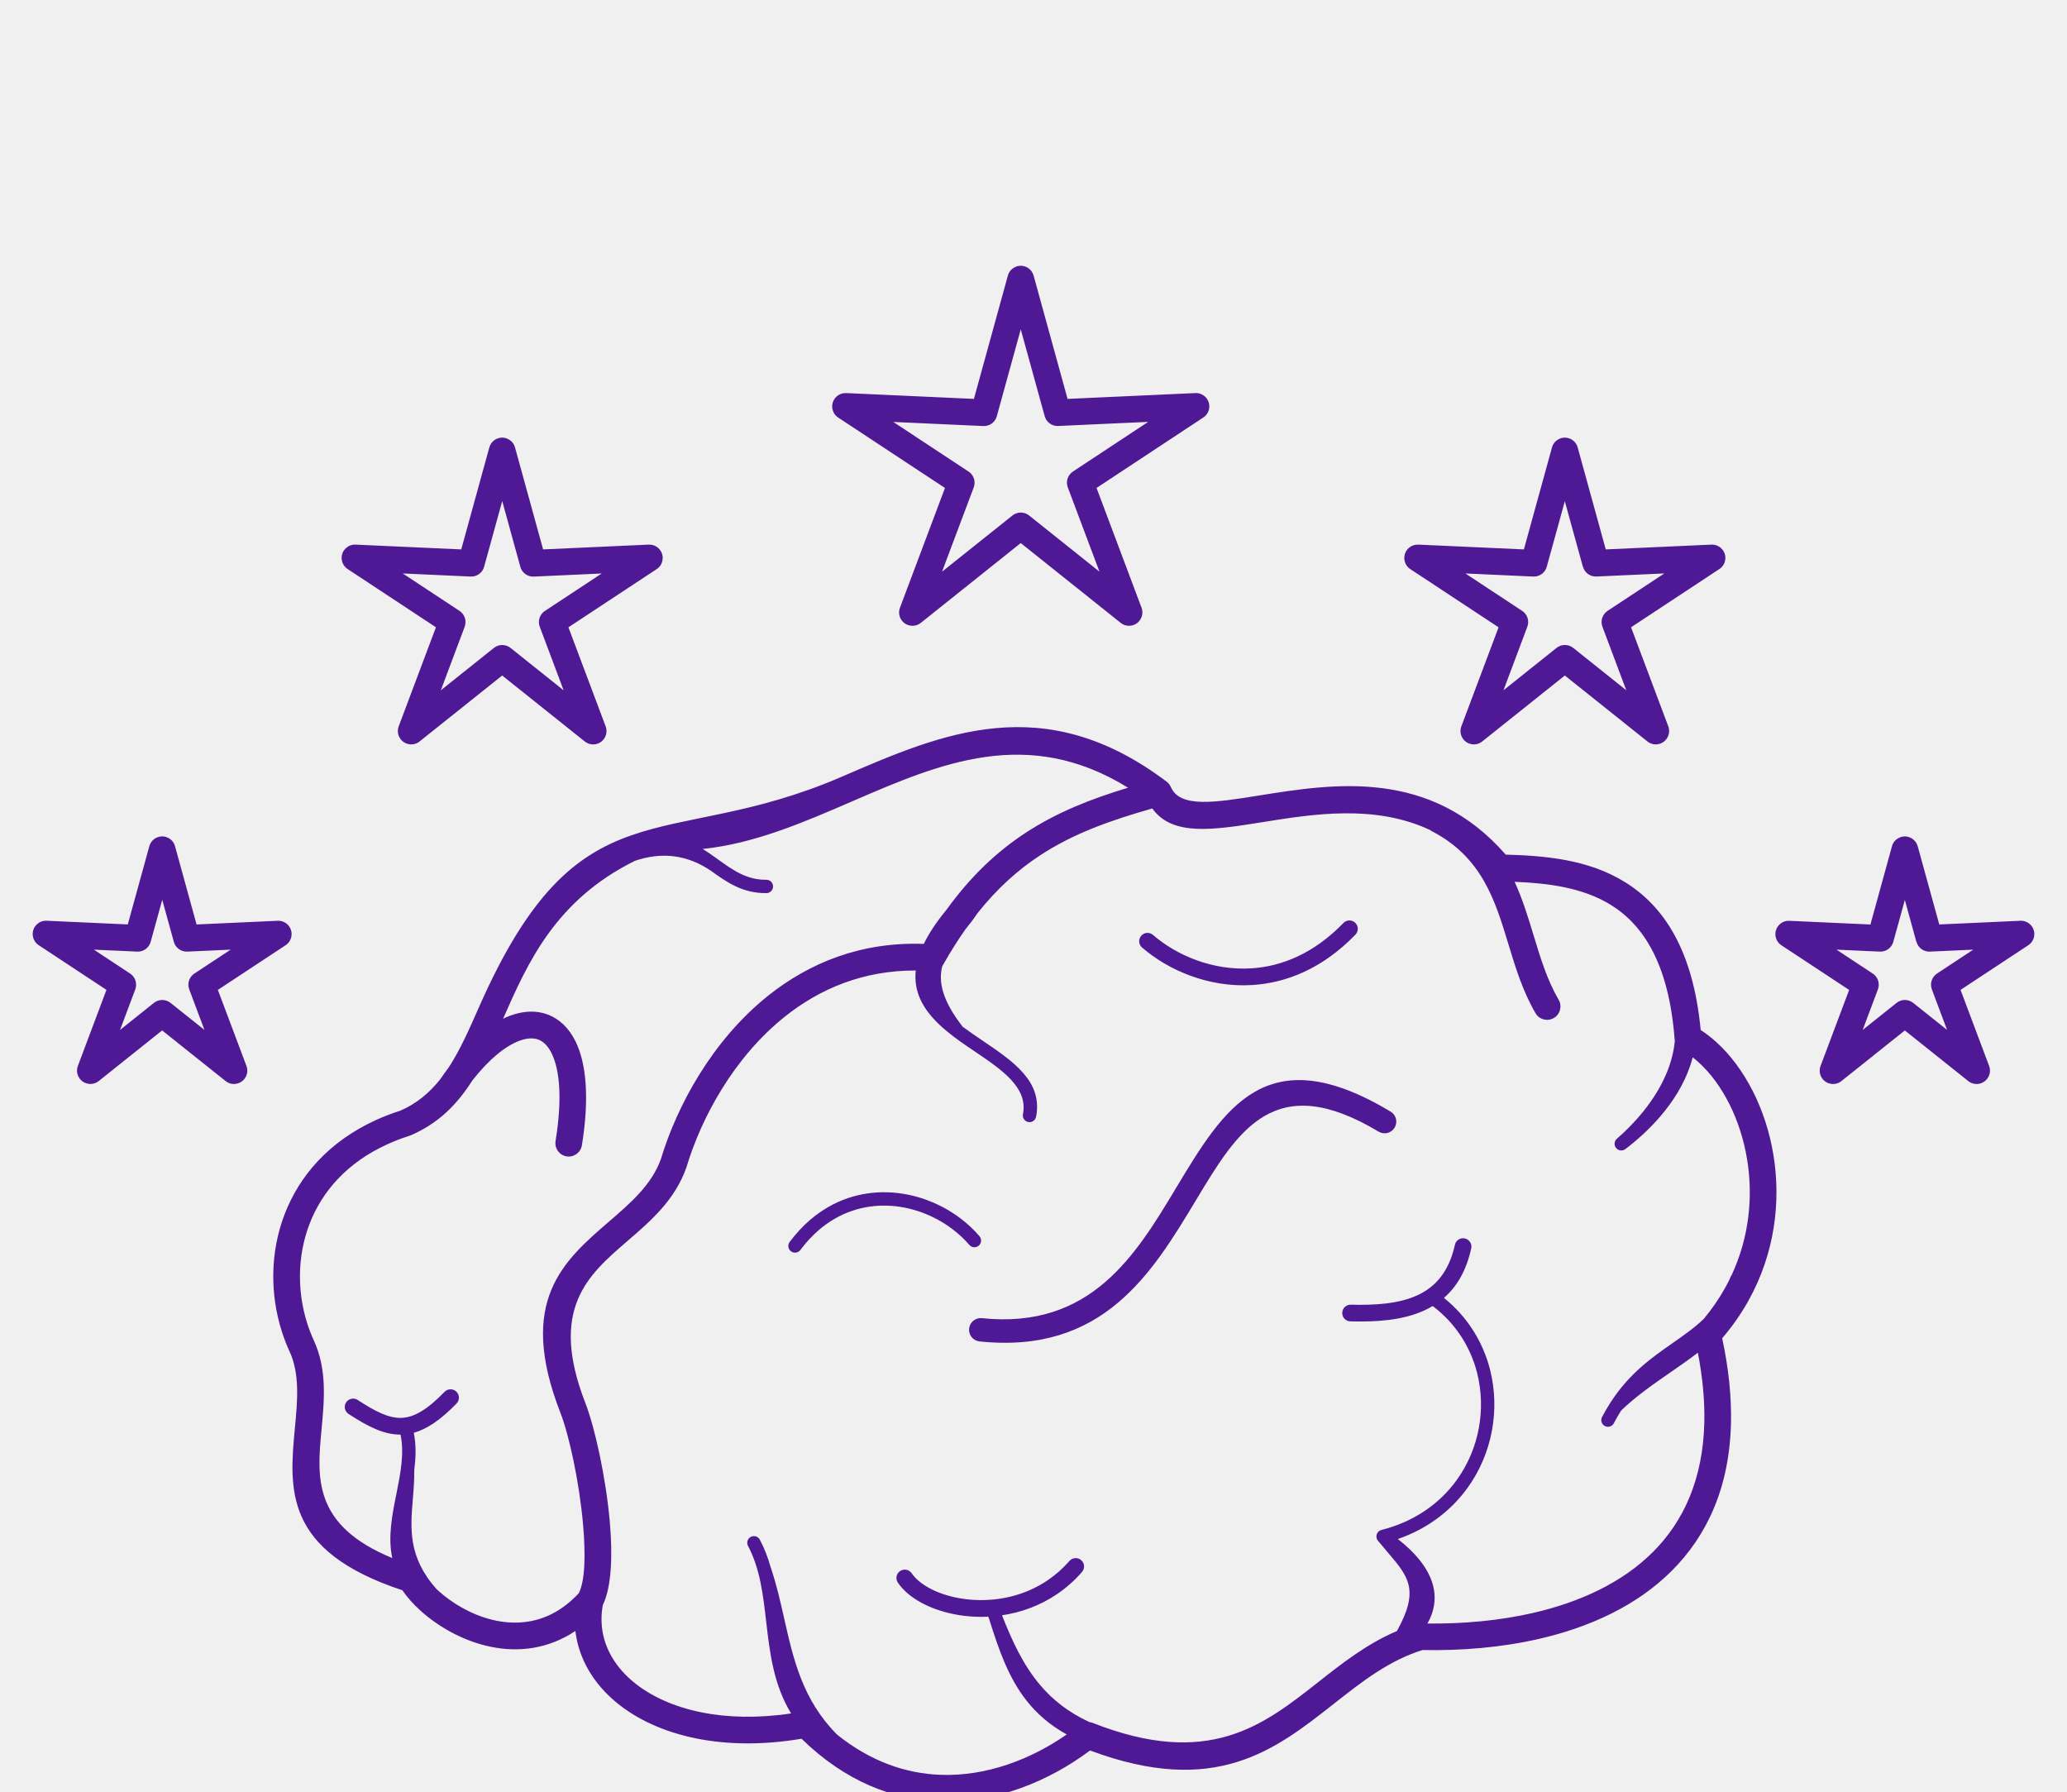
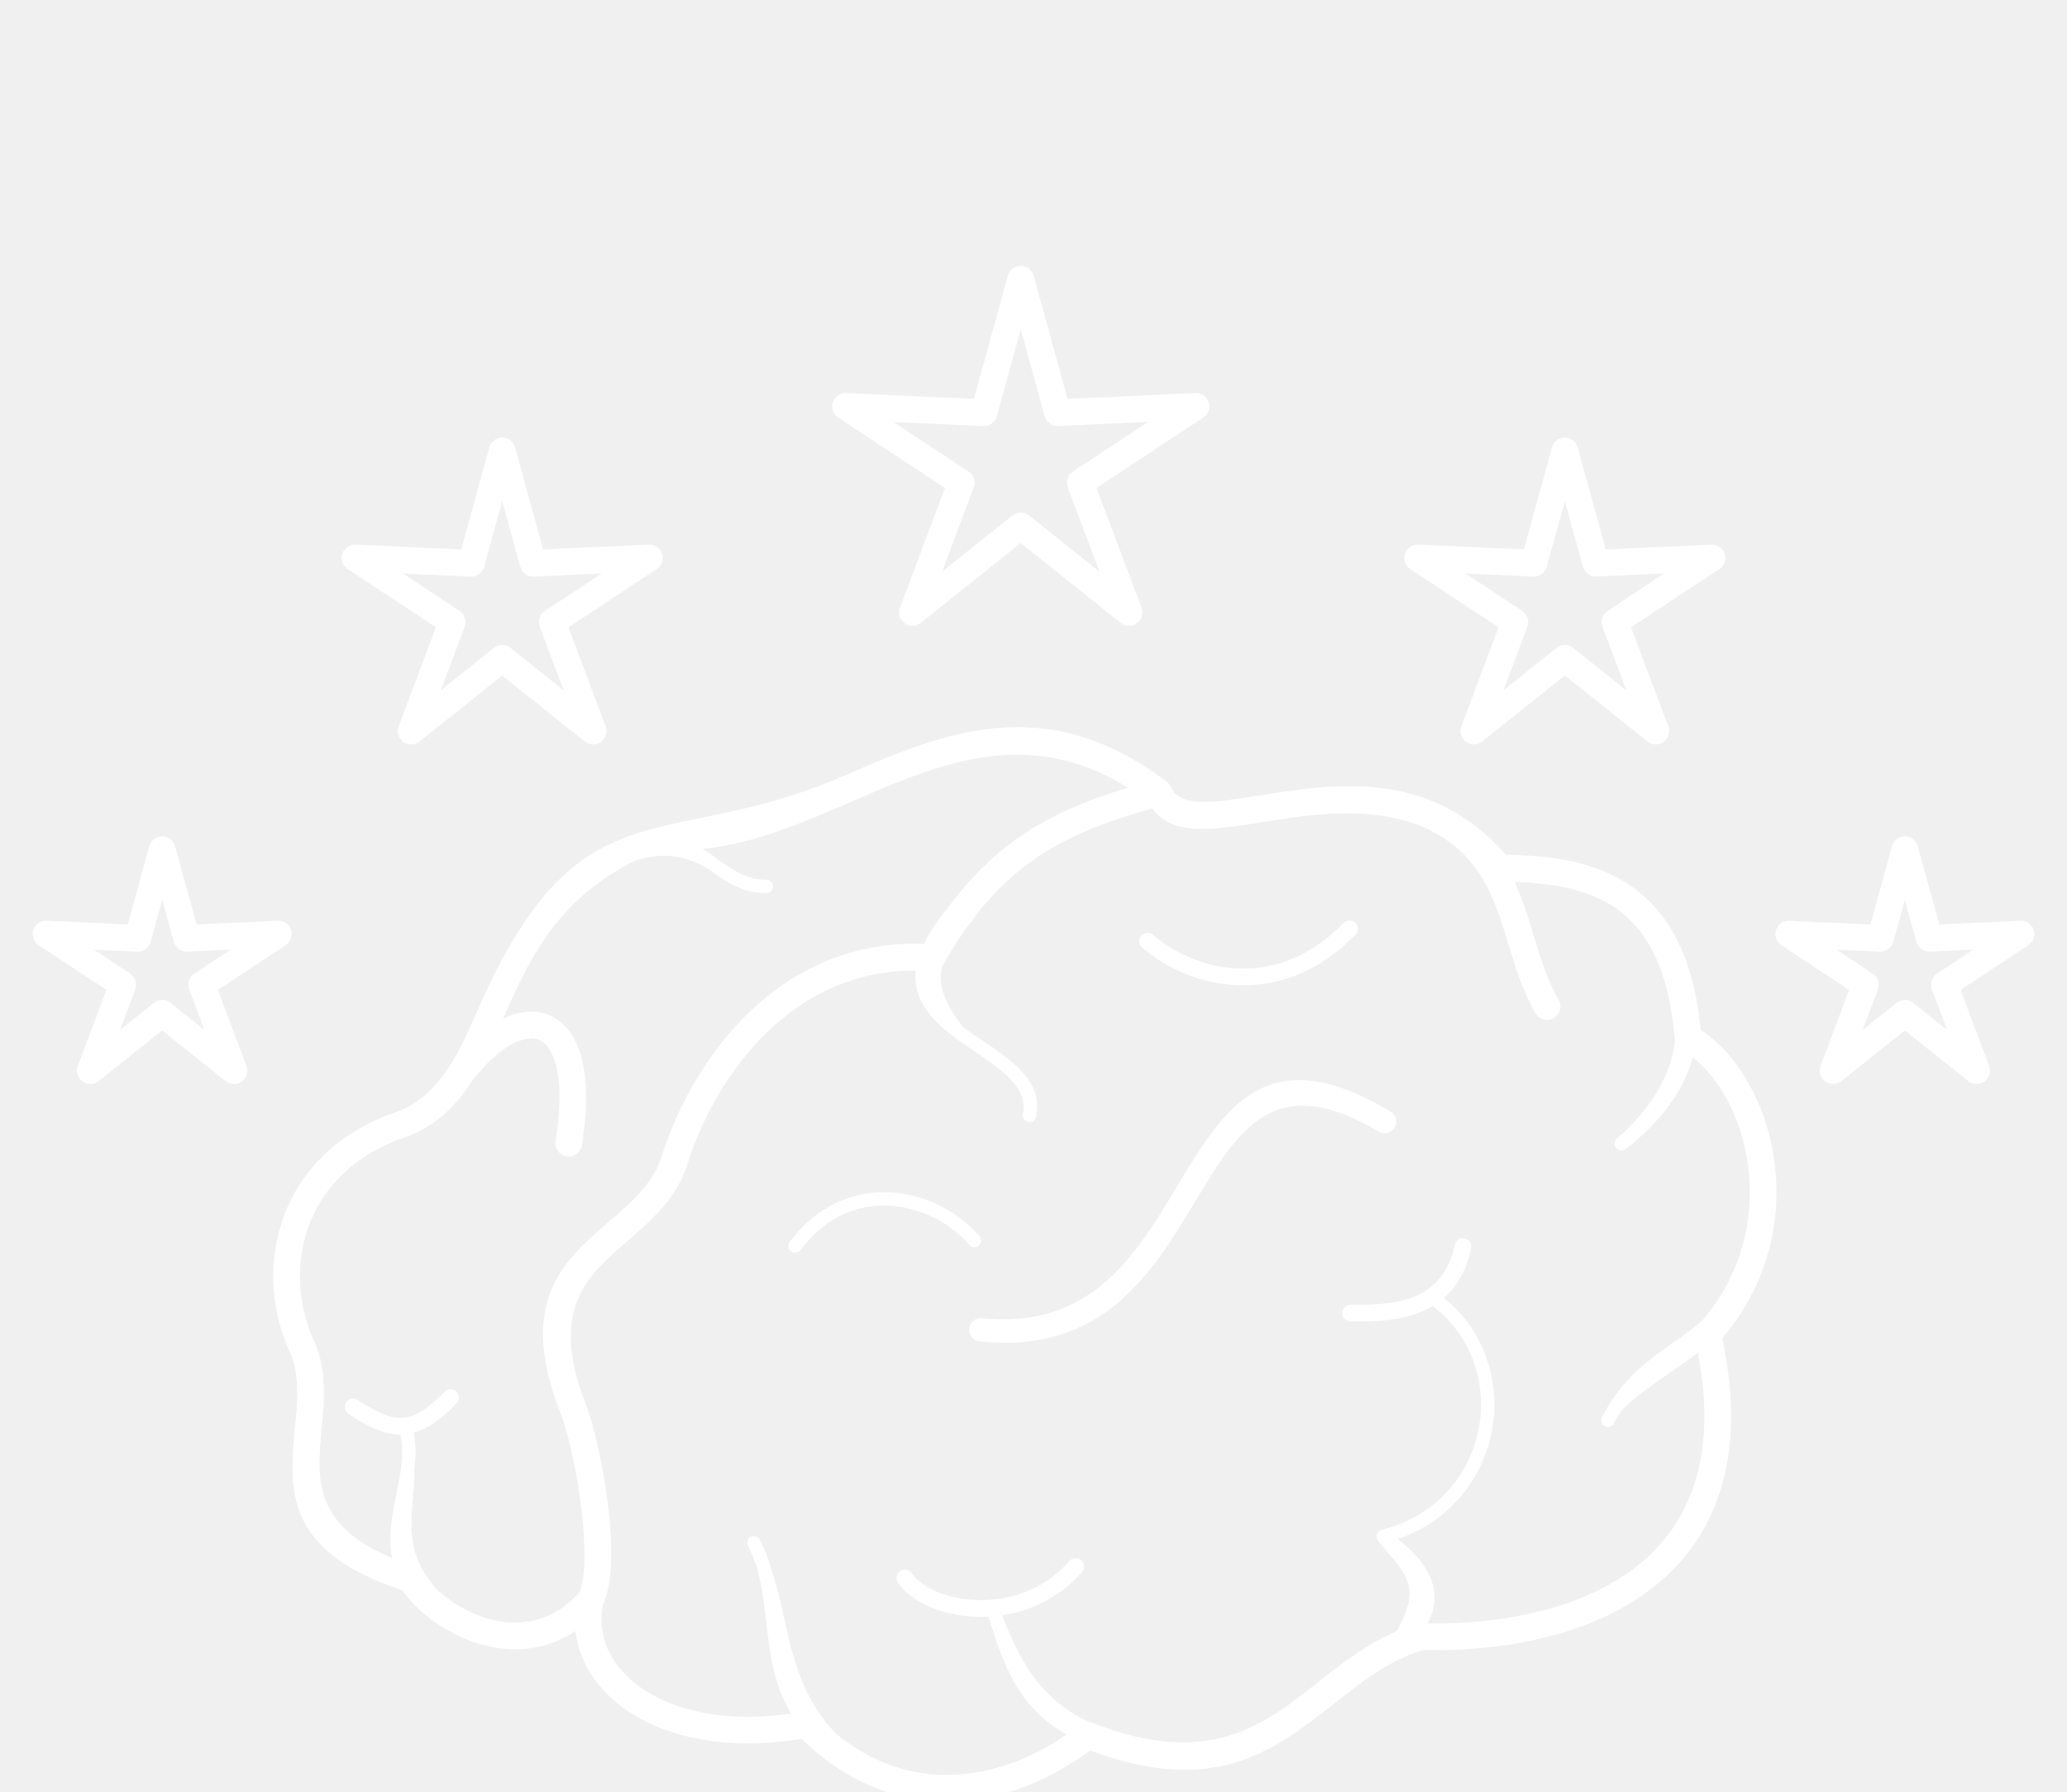
<svg xmlns="http://www.w3.org/2000/svg" xml:space="preserve" version="1.1" style="shape-rendering:geometricPrecision;text-rendering:geometricPrecision;image-rendering:optimizeQuality;" viewBox="0 0 60000 52000" x="0px" y="0px" fill-rule="evenodd" clip-rule="evenodd">
  <defs>
    <style type="text/css">
   
-     .fil0 {fill:rgb(79, 25, 149);fill-rule:nonzero}
+     .fil0 {fill:#fff;fill-rule:nonzero}
   
  </style>
  </defs>
  <g>
    <path class="fil0" d="M49991 38840c193,898 272,1718 255,2464 -44,1869 -698,3266 -1720,4286 -1010,1008 -2371,1634 -3851,1974 -1093,251 -2254,346 -3384,324 -975,303 -1768,927 -2561,1551 -1727,1360 -3455,2719 -7089,1364 -1178,882 -2736,1542 -4384,1478 -1332,-52 -2714,-572 -3990,-1819 -1129,191 -2164,172 -3060,-9 -942,-190 -1734,-560 -2325,-1052 -613,-511 -1013,-1152 -1149,-1866 -13,-66 -23,-133 -31,-200 -53,35 -106,69 -160,100 -807,473 -1659,516 -2432,328 -754,-183 -1432,-589 -1913,-1026 -209,-190 -385,-390 -517,-584 -3454,-1141 -3287,-2935 -3118,-4728 73,-779 146,-1557 -163,-2216l-2 -5 -1 0c-81,-178 -153,-367 -217,-567 -341,-1073 -343,-2292 84,-3400 428,-1112 1284,-2110 2657,-2734 215,-98 447,-187 699,-268 479,-207 849,-522 1158,-910 82,-120 165,-235 248,-345 331,-508 595,-1107 873,-1738 2920,-6629 5381,-4469 10537,-6700 2932,-1269 5872,-2541 9430,144 56,42 97,96 123,156l0 0c263,613 1277,451 2568,244 2153,-345 4960,-794 7151,1717 1126,32 2389,133 3460,796 1111,687 1977,1949 2200,4294 159,103 312,222 459,356 811,736 1433,1925 1653,3274 219,1342 45,2849 -731,4235 -207,370 -458,732 -756,1080zm-45283 -12721l-334 1214c-48,178 -213,293 -390,285l0 0 -1259 -57 1051 693c154,101 212,294 150,460l1 0 -442 1177 983 -785c146,-116 350,-110 489,5l978 780 -442 -1177c-68,-181 8,-381 171,-473l1031 -680 -1259 57c-191,8 -355,-123 -395,-303l-330 -1196zm-999 711l624 -2265c34,-130 134,-239 273,-277 206,-56 419,66 475,272l625 2270 2355 -107 0 0c132,-6 263,56 340,174 117,179 68,419 -111,536l-1966 1296 825 2194c52,126 36,276 -55,390 -133,168 -377,196 -545,62l-1842 -1470 -1842 1470 0 0c-103,82 -246,109 -378,59 -200,-75 -302,-299 -226,-500l829 -2206 -1949 -1285c-120,-70 -198,-203 -192,-351 9,-214 190,-380 404,-370l2355 107zm10868 -12284l-524 1902c-48,178 -213,293 -390,285l0 0 -1972 -90 1647 1086c154,101 212,294 150,460l1 0 -693 1845 1541 -1230c146,-116 350,-110 489,5l1535 1226 -693 -1845c-68,-181 8,-381 171,-473l1627 -1073 -1972 90c-191,8 -355,-123 -395,-303l-519 -1884zm-1188 1399l813 -2953c34,-130 134,-239 273,-277 206,-56 419,66 475,272l815 2958 3068 -139 0 1c132,-6 263,56 340,174 117,179 68,419 -111,536l-2562 1689 1076 2862c52,126 36,276 -55,390 -133,168 -377,196 -545,62l-2399 -1915 -2399 1915 0 0c-103,82 -246,109 -378,59 -200,-75 -302,-299 -226,-500l1080 -2874 -2545 -1678c-120,-70 -198,-203 -192,-351 9,-214 190,-380 404,-370l3068 139zm42279 8620l624 2265 2355 -107c214,-9 395,157 404,370 6,149 -72,281 -192,351l-1949 1285 829 2206c75,200 -26,424 -226,500 -132,50 -275,23 -378,-59l0 0 -1842 -1470 -1842 1470c-168,133 -412,105 -545,-62 -91,-114 -107,-264 -55,-390l825 -2194 -1966 -1296c-179,-117 -228,-357 -111,-536 78,-118 209,-180 340,-174l0 0 2355 107 625 -2270c56,-206 269,-328 475,-272 139,38 240,147 273,277zm-41 2768l-334 -1214 -330 1196c-40,180 -204,311 -395,303l-1259 -57 1031 680c163,93 239,293 171,473l-442 1177 978 -780c138,-115 342,-121 489,-5l983 785 -442 -1177 1 0c-63,-166 -5,-358 150,-460l1051 -693 -1259 57 0 0c-177,8 -342,-107 -390,-285zm-9829 -14341l813 2953 3068 -139c214,-9 395,157 404,370 6,149 -72,281 -192,351l-2545 1678 1080 2874c75,200 -26,424 -226,500 -132,50 -275,23 -378,-59l0 0 -2399 -1915 -2399 1915c-168,133 -412,105 -545,-62 -91,-114 -107,-264 -55,-390l1076 -2862 -2562 -1689c-179,-117 -228,-357 -111,-536 78,-118 209,-180 340,-174l0 -1 3068 139 815 -2958c56,-206 269,-328 475,-272 139,38 240,147 273,277zm149 3456l-524 -1902 -519 1884c-40,180 -204,311 -395,303l-1972 -90 1627 1073c163,93 239,293 171,473l-693 1845 1535 -1226c138,-115 342,-121 489,-5l1541 1230 -693 -1845 1 0c-63,-166 -5,-358 150,-460l1647 -1086 -1972 90 0 0c-177,8 -342,-107 -390,-285zm-15942 -8444l984 3573 3710 -169c214,-9 395,157 404,370 6,149 -72,281 -192,351l-3081 2032 1306 3476c75,200 -26,424 -226,500 -132,50 -275,23 -378,-59l0 0 -2902 -2317 -2902 2317c-168,133 -412,105 -545,-62 -91,-114 -107,-264 -55,-390l1302 -3464 -3099 -2043c-179,-117 -228,-357 -111,-536 78,-118 209,-180 340,-174l0 -1 3710 169 986 -3578c56,-206 269,-328 475,-272 139,38 240,147 273,277zm320 4076l-695 -2522 -690 2504c-40,180 -204,311 -395,303l-2614 -119 2163 1426c163,93 239,293 171,473l-920 2447 2038 -1627c138,-115 342,-121 489,-5l2043 1631 -920 -2447 1 0c-63,-166 -5,-358 150,-460l2183 -1440 -2614 119 0 0c-177,8 -342,-107 -390,-285zm2826 15420c-101,-88 -112,-240 -25,-342 88,-101 240,-112 342,-25 679,589 1724,1040 2852,971 883,-54 1820,-431 2677,-1317 93,-96 247,-98 343,-5 96,93 98,247 5,343 -951,983 -2001,1402 -2996,1463 -1265,78 -2436,-429 -3198,-1089zm-4719 8379c70,81 60,204 -21,273 -81,70 -204,60 -273,-21 -148,-172 -319,-331 -508,-472 -530,-396 -1193,-647 -1876,-668 -679,-21 -1379,187 -1986,708 -187,161 -367,352 -535,578 -64,86 -186,104 -272,39 -86,-64 -104,-186 -39,-272 185,-247 384,-460 594,-640 687,-590 1479,-824 2249,-801 766,24 1508,303 2098,744 210,157 402,336 570,531zm-2369 10054c-75,-111 -47,-261 64,-337 111,-75 261,-47 337,64 50,73 114,143 189,209 357,312 963,532 1648,565 692,34 1456,-125 2116,-575 223,-152 434,-336 626,-556 88,-101 241,-111 342,-23 101,88 111,241 23,342 -221,254 -463,465 -717,638 -504,343 -1059,539 -1605,619 302,772 628,1460 1107,2025 365,431 822,794 1431,1075 32,4 63,12 94,24 3363,1322 4948,74 6533,-1173 713,-561 1426,-1123 2298,-1493 663,-1194 336,-1578 -267,-2285 -87,-101 -178,-209 -278,-331 -58,-65 -67,-164 -16,-239 28,-41 69,-68 113,-79l0 0c966,-245 1697,-776 2182,-1446 326,-451 542,-966 642,-1500 100,-533 85,-1085 -48,-1611 -189,-743 -615,-1433 -1289,-1942 -79,47 -161,90 -246,129 -627,287 -1383,336 -2144,316 -134,-3 -239,-114 -236,-248 3,-134 114,-239 248,-236 700,18 1387,-23 1931,-272 519,-238 919,-678 1091,-1465 28,-131 157,-214 288,-186 131,28 214,157 186,288 -143,655 -422,1116 -792,1438 695,558 1138,1294 1339,2084 147,579 163,1188 53,1777 -111,588 -348,1156 -709,1655 -469,649 -1146,1180 -2020,1482 484,380 780,747 933,1096 123,279 156,547 120,801 -28,196 -95,381 -194,555 1027,12 2077,-80 3066,-307 1348,-310 2580,-871 3478,-1768 886,-884 1453,-2108 1492,-3755 15,-615 -44,-1289 -187,-2029 -257,196 -527,384 -799,572 -502,348 -1008,699 -1427,1105 -74,115 -145,238 -213,369 -49,95 -166,131 -261,82 -95,-49 -131,-166 -82,-261 77,-147 156,-284 239,-412 2,-4 5,-8 8,-12 546,-846 1198,-1301 1811,-1729 318,-222 625,-436 896,-697 240,-288 444,-587 615,-892 49,-87 95,-175 138,-264 5,-15 11,-30 16,-45 8,-24 20,-45 36,-62 520,-1115 627,-2296 453,-3360 -192,-1175 -722,-2200 -1410,-2824 -56,-50 -112,-98 -170,-143 -24,91 -51,180 -81,268 -377,1088 -1248,1923 -1875,2396 -86,65 -207,48 -272,-38 -64,-85 -48,-205 35,-270 482,-419 1114,-1099 1451,-1937 114,-284 195,-586 223,-903 -3,-15 -5,-29 -6,-45 -168,-2179 -904,-3308 -1850,-3894 -827,-512 -1846,-632 -2794,-671 232,505 394,1037 555,1569 195,642 390,1284 722,1853 108,185 46,423 -140,531 -185,108 -423,46 -531,-140 -372,-638 -582,-1329 -792,-2020 -381,-1254 -762,-2509 -2221,-3264 -21,-11 -41,-24 -60,-38 -1599,-742 -3373,-459 -4822,-227 -1463,234 -2642,423 -3229,-392 -1206,343 -2277,721 -3241,1350 -651,424 -1260,967 -1839,1697 -104,159 -221,309 -340,455 -219,310 -433,649 -645,1022l-32 56c-114,445 -4,988 593,1754 185,138 383,272 580,405 890,602 1751,1184 1551,2208 -21,105 -123,174 -228,153 -105,-21 -174,-123 -153,-228 151,-772 -605,-1283 -1387,-1812 -207,-140 -415,-280 -612,-429 -3,-2 -6,-4 -9,-7 -148,-112 -291,-229 -421,-353 -450,-428 -752,-924 -683,-1569 -1529,-5 -2789,534 -3793,1334 -1495,1190 -2435,2952 -2860,4367l-6 18c-333,945 -1027,1544 -1722,2143 -1136,980 -2273,1961 -1208,4695 272,698 597,2160 710,3467 83,964 49,1870 -205,2392 -51,279 -49,551 0,812 101,533 408,1020 881,1414 495,412 1169,724 1982,888 760,153 1638,176 2602,32 -512,-844 -619,-1769 -724,-2676 -89,-772 -177,-1530 -526,-2186 -50,-94 -15,-212 80,-262 94,-50 212,-15 262,80 136,254 235,517 311,787 170,494 284,1002 399,1510 265,1176 531,2353 1531,3359 980,789 2005,1130 2991,1169 1356,53 2654,-459 3678,-1171 -495,-273 -869,-604 -1168,-983 -524,-666 -803,-1468 -1084,-2366 -9,-23 -18,-46 -27,-69 -137,7 -273,7 -406,0 -793,-39 -1509,-306 -1944,-685 -107,-94 -199,-194 -271,-300zm-11459 -16368c72,-35 143,-66 214,-91 391,-143 760,-153 1089,-27 331,127 604,384 797,772 311,626 412,1632 187,3020 -34,211 -232,355 -443,322 -211,-34 -355,-232 -322,-443 197,-1218 127,-2064 -117,-2555 -101,-204 -230,-333 -378,-390 -150,-57 -335,-47 -546,30 -417,153 -895,542 -1379,1162 -430,678 -971,1236 -1791,1588l0 -1c-11,5 -23,9 -35,13 -221,70 -435,153 -641,247 -1168,531 -1893,1372 -2253,2306 -361,938 -359,1974 -69,2887 51,160 113,321 186,482l-1 0c396,847 313,1728 231,2609 -130,1385 -259,2770 2053,3722 -130,-613 -4,-1244 123,-1876 116,-582 233,-1163 117,-1707 -482,3 -941,-229 -1508,-599 -112,-73 -144,-223 -71,-335 73,-112 223,-144 335,-71 503,328 895,531 1266,520 366,-11 750,-234 1257,-756 93,-96 247,-98 343,-5 96,93 98,247 5,343 -462,477 -857,744 -1242,850 73,362 61,723 13,1085 5,294 -18,570 -41,845 -71,848 -140,1683 692,2610 15,14 30,28 45,42 399,362 957,697 1573,847 596,145 1249,114 1858,-243 221,-130 439,-304 651,-530 183,-365 198,-1132 124,-1982 -108,-1243 -409,-2613 -659,-3254 -1263,-3243 81,-4402 1424,-5560 614,-529 1227,-1059 1494,-1806 463,-1535 1487,-3445 3119,-4744 1184,-942 2682,-1564 4512,-1498 145,-300 359,-627 655,-987 719,-994 1483,-1704 2313,-2245 909,-593 1885,-975 2960,-1301 -2921,-1804 -5465,-704 -8003,394 -1420,615 -2839,1228 -4343,1384 157,97 308,205 458,313 409,294 817,588 1388,581 107,-1 195,84 196,191 1,107 -84,195 -191,196 -697,9 -1157,-321 -1617,-651 -575,-388 -1135,-477 -1636,-417 -199,24 -389,71 -567,132 -2310,1144 -3112,2963 -3822,4573l-4 9zm25762 2696c161,96 213,304 117,465 -96,161 -304,213 -465,117 -3018,-1809 -4078,-45 -5298,1983 -1271,2113 -2695,4482 -6286,4105 -186,-19 -322,-186 -303,-372 19,-186 186,-322 372,-303 3164,332 4470,-1840 5635,-3778 1407,-2339 2630,-4374 6228,-2217z" />
  </g>
</svg>
